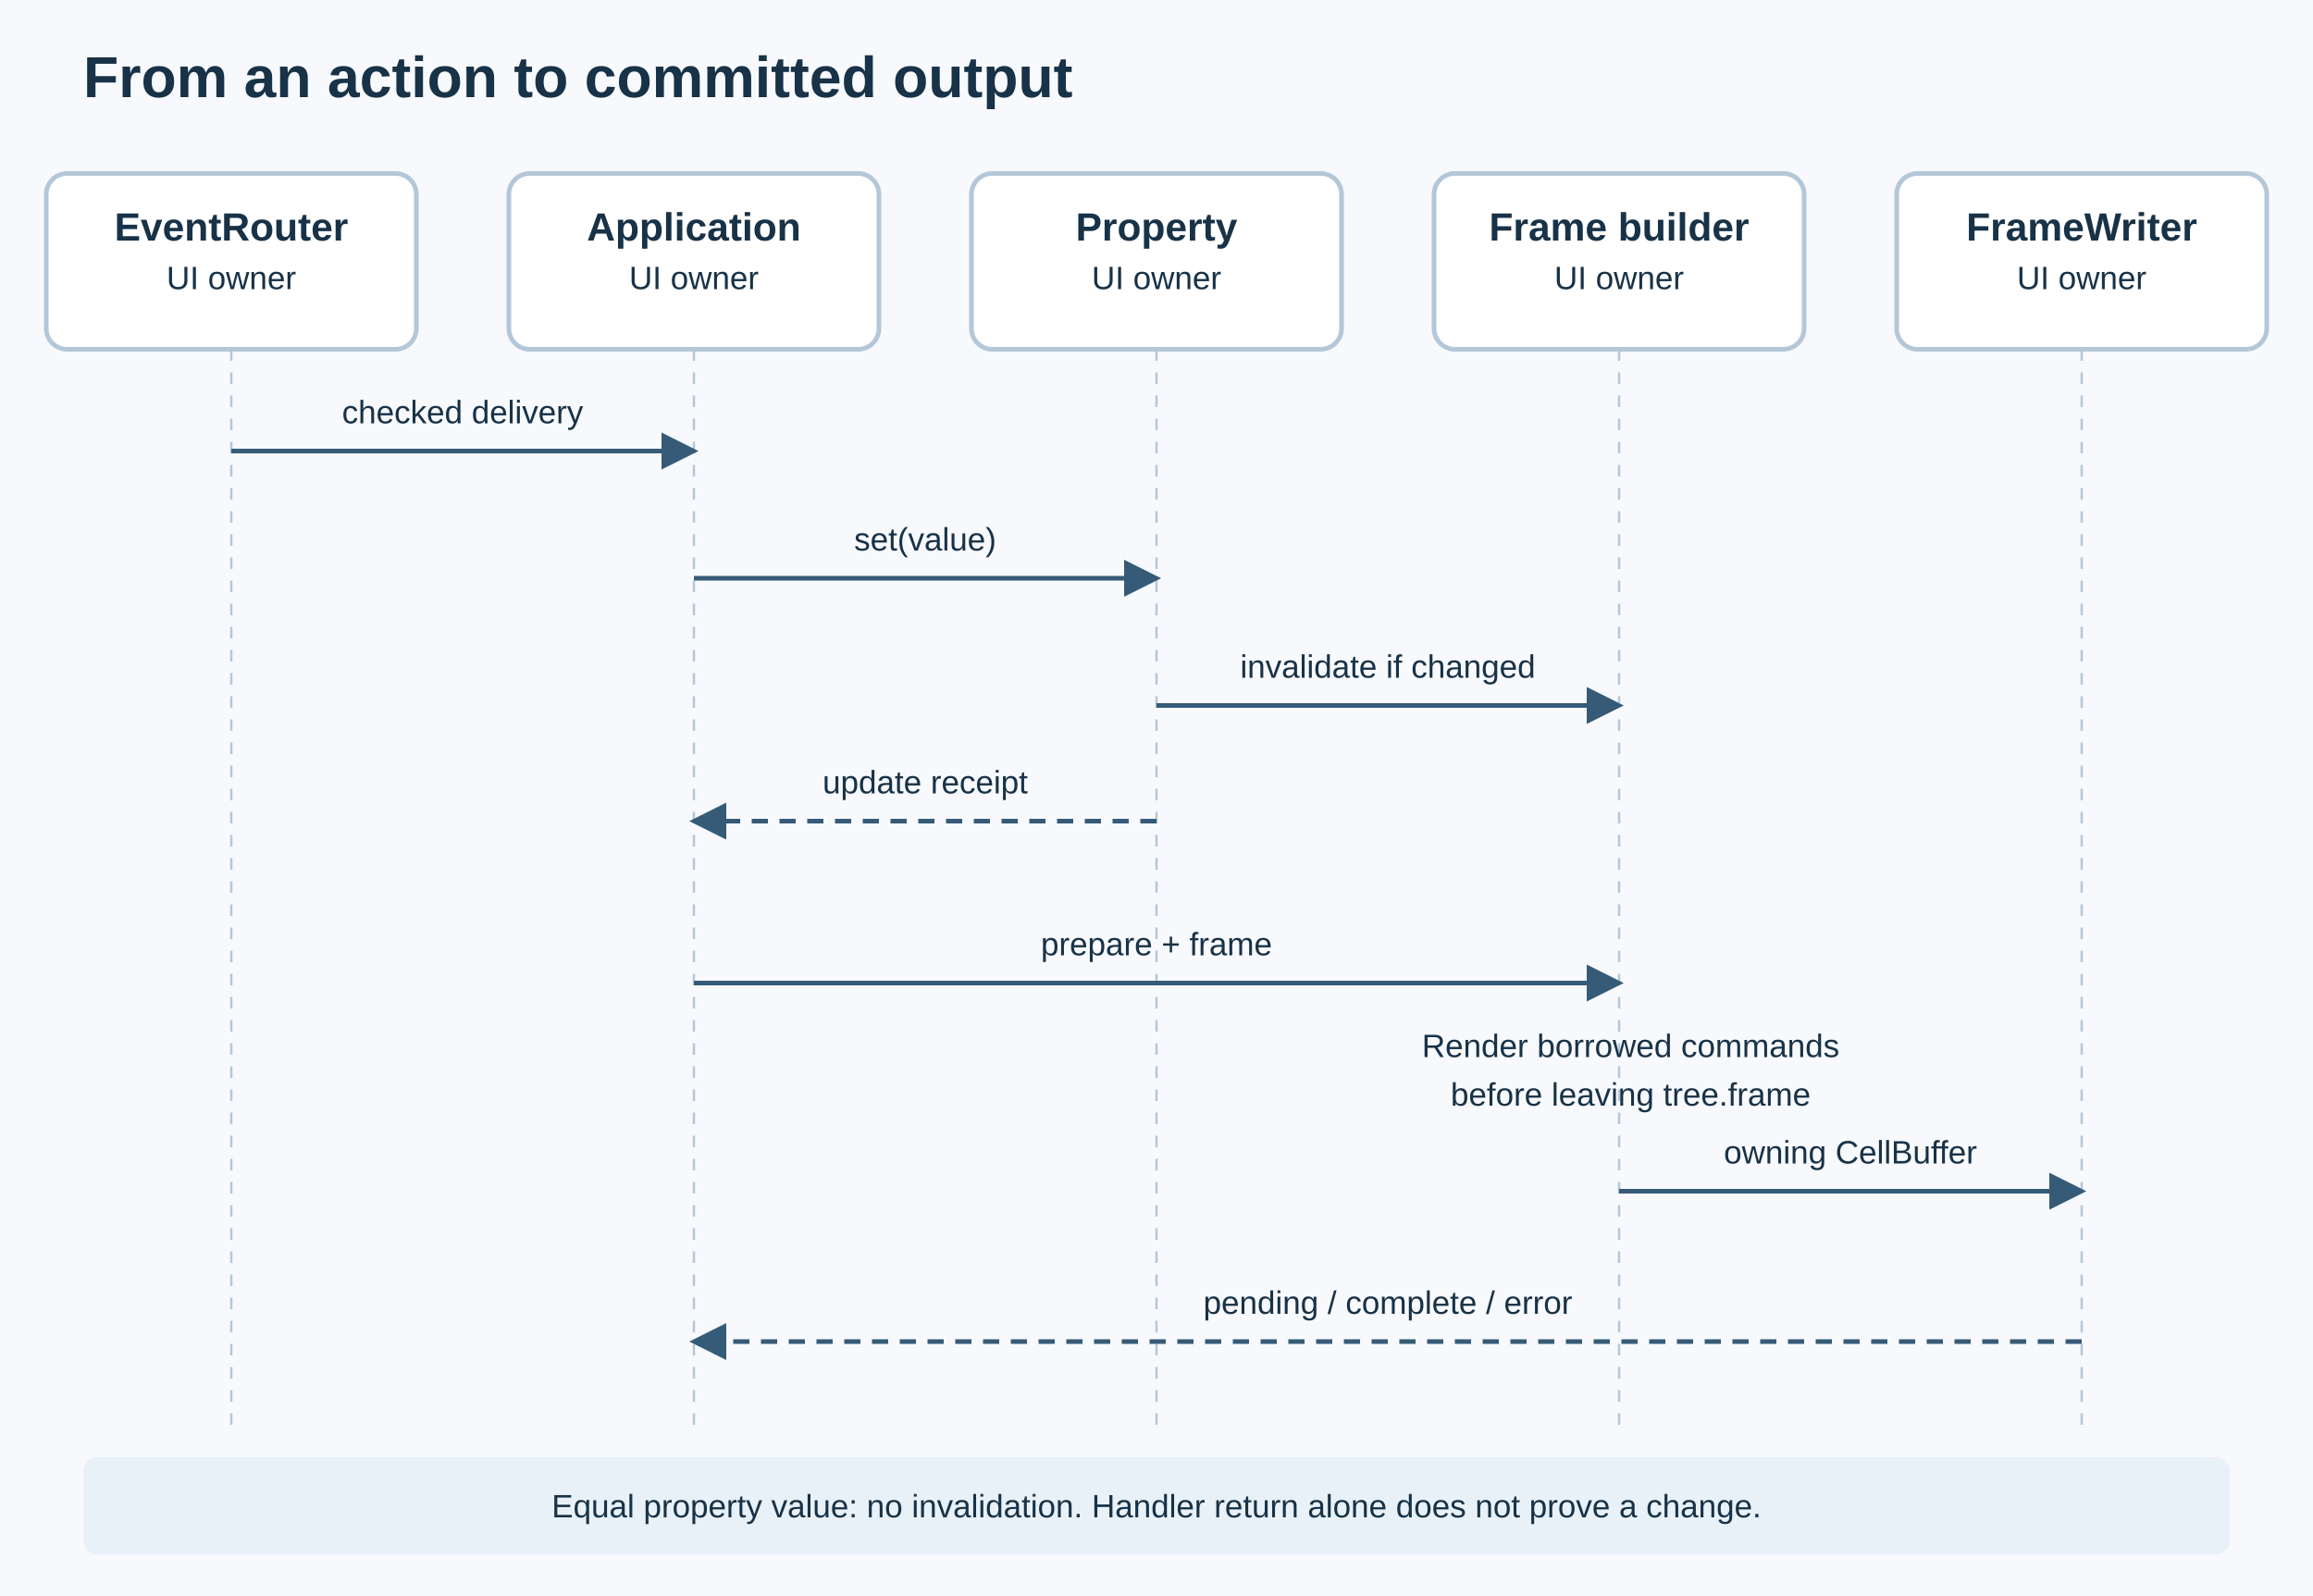
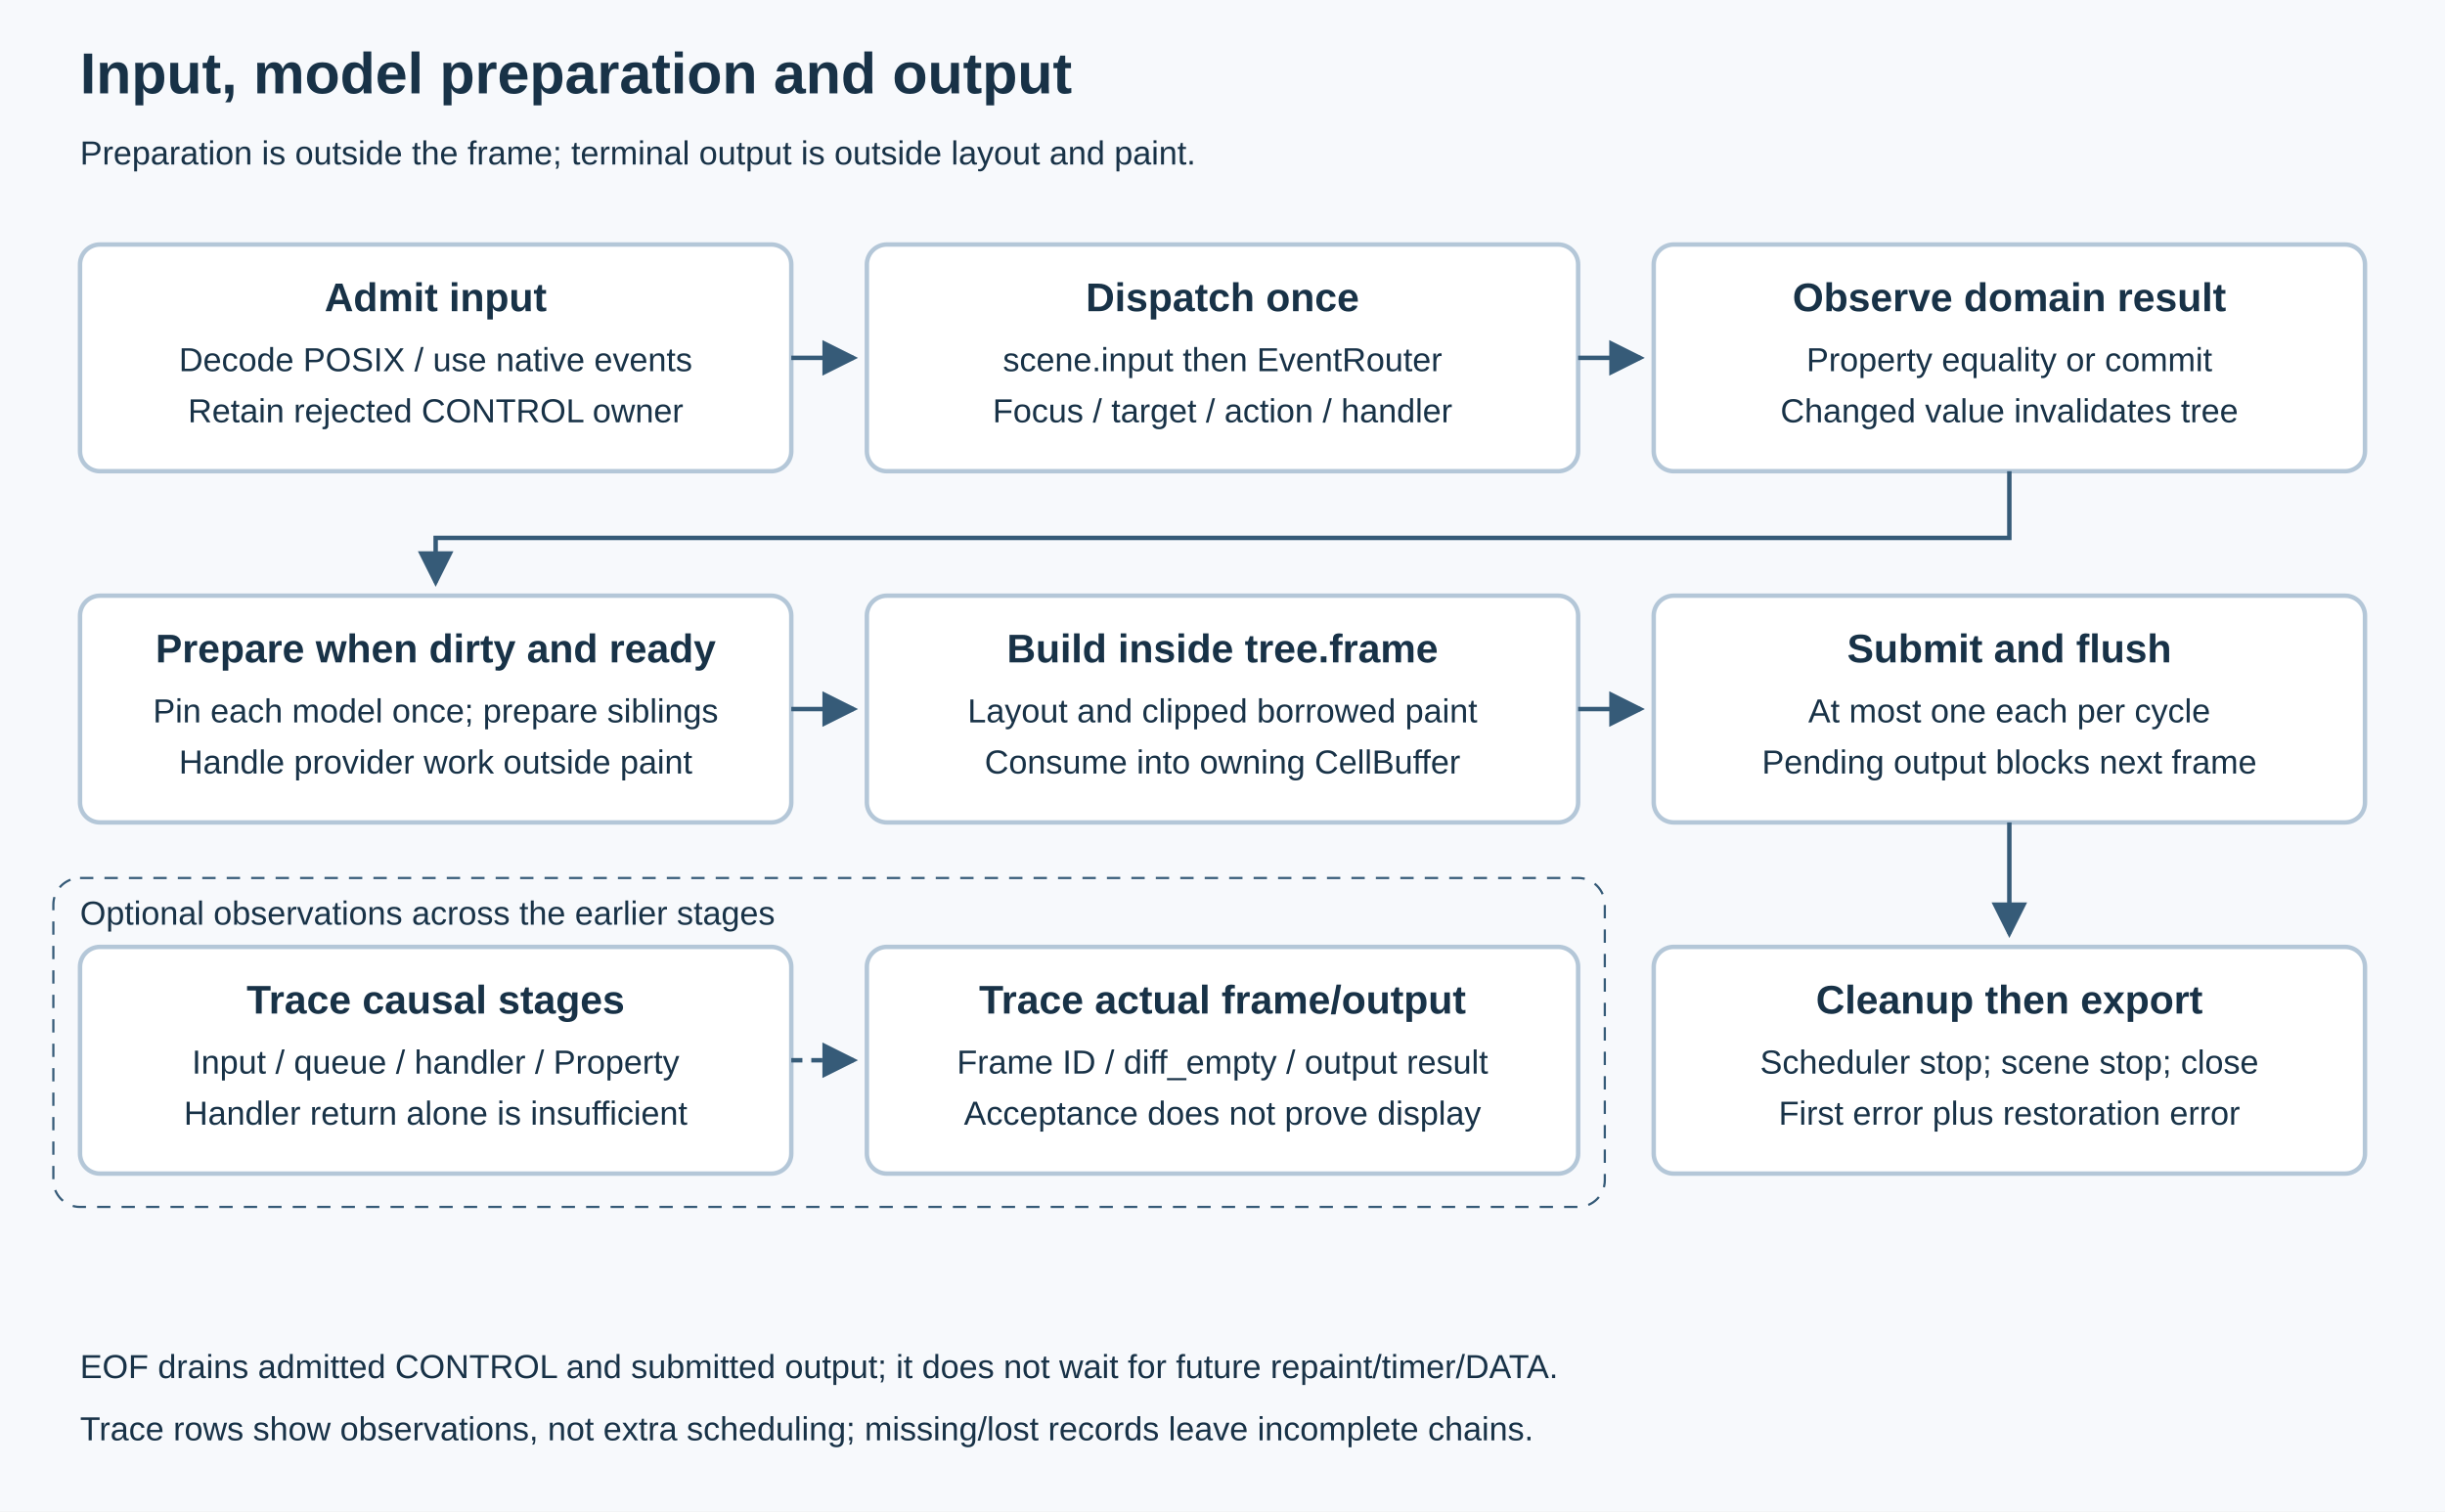
- <svg xmlns="http://www.w3.org/2000/svg" width="1000" height="690" viewBox="0 0 1000 690" role="img" aria-label="From an action to committed output">
+ <svg xmlns="http://www.w3.org/2000/svg" width="1100" height="680" viewBox="0 0 1100 680" role="img" aria-label="Input, model preparation and output">
  <defs>
    <marker id="arrow" markerWidth="8" markerHeight="8" refX="7" refY="4" orient="auto">
      <path d="M0,0 L8,4 L0,8" fill="#365b78" />
    </marker>
  </defs>
-   <style>text{font-family:Arial,sans-serif;fill:#183247} .title{font-size:25px;font-weight:bold} .label{font-size:17px;font-weight:bold} .detail{font-size:14px} .edge{fill:none;stroke:#365b78;stroke-width:2;marker-end:url(#arrow)}</style>
-   <rect width="1000" height="690" fill="#f7f9fc" />
-   <text x="36" y="42" class="title">From an action to committed output</text>
-   <rect x="20" y="75" width="160" height="76" rx="9" fill="#fff" stroke="#b4c7d8" stroke-width="2" />
-   <text x="100.0" y="104" text-anchor="middle" class="label">EventRouter</text>
-   <text x="100.0" y="125" text-anchor="middle" class="detail">UI owner</text>
-   <path d="M100,151 L100,620" stroke="#b4c7d8" stroke-dasharray="5 5" />
-   <rect x="220" y="75" width="160" height="76" rx="9" fill="#fff" stroke="#b4c7d8" stroke-width="2" />
-   <text x="300.0" y="104" text-anchor="middle" class="label">Application</text>
-   <text x="300.0" y="125" text-anchor="middle" class="detail">UI owner</text>
-   <path d="M300,151 L300,620" stroke="#b4c7d8" stroke-dasharray="5 5" />
-   <rect x="420" y="75" width="160" height="76" rx="9" fill="#fff" stroke="#b4c7d8" stroke-width="2" />
-   <text x="500.0" y="104" text-anchor="middle" class="label">Property</text>
-   <text x="500.0" y="125" text-anchor="middle" class="detail">UI owner</text>
-   <path d="M500,151 L500,620" stroke="#b4c7d8" stroke-dasharray="5 5" />
-   <rect x="620" y="75" width="160" height="76" rx="9" fill="#fff" stroke="#b4c7d8" stroke-width="2" />
-   <text x="700.0" y="104" text-anchor="middle" class="label">Frame builder</text>
-   <text x="700.0" y="125" text-anchor="middle" class="detail">UI owner</text>
-   <path d="M700,151 L700,620" stroke="#b4c7d8" stroke-dasharray="5 5" />
-   <rect x="820" y="75" width="160" height="76" rx="9" fill="#fff" stroke="#b4c7d8" stroke-width="2" />
-   <text x="900.0" y="104" text-anchor="middle" class="label">FrameWriter</text>
-   <text x="900.0" y="125" text-anchor="middle" class="detail">UI owner</text>
-   <path d="M900,151 L900,620" stroke="#b4c7d8" stroke-dasharray="5 5" />
-   <path class="edge" d="M100,195 L300,195" />
-   <text x="200.0" y="183" text-anchor="middle" class="detail">checked delivery</text>
-   <path class="edge" d="M300,250 L500,250" />
-   <text x="400.0" y="238" text-anchor="middle" class="detail">set(value)</text>
-   <path class="edge" d="M500,305 L700,305" />
-   <text x="600.0" y="293" text-anchor="middle" class="detail">invalidate if changed</text>
-   <path class="edge" d="M500,355 L300,355" stroke-dasharray="7 5" />
-   <text x="400.0" y="343" text-anchor="middle" class="detail">update receipt</text>
-   <path class="edge" d="M300,425 L700,425" />
-   <text x="500.0" y="413" text-anchor="middle" class="detail">prepare + frame</text>
-   <path class="edge" d="M700,515 L900,515" />
-   <text x="800.0" y="503" text-anchor="middle" class="detail">owning CellBuffer</text>
-   <path class="edge" d="M900,580 L300,580" stroke-dasharray="7 5" />
-   <text x="600.0" y="568" text-anchor="middle" class="detail">pending / complete / error</text>
-   <text x="705" y="457" text-anchor="middle" class="detail">Render borrowed commands</text>
-   <text x="705" y="478" text-anchor="middle" class="detail">before leaving tree.frame</text>
-   <rect x="36" y="630" width="928" height="42" rx="6" fill="#e8f1f7" />
-   <text x="500" y="656" text-anchor="middle" class="detail">Equal property value: no invalidation. Handler return alone does not prove a change.</text>
+   <style>text{font-family:Arial,sans-serif;fill:#183247}.title{font-size:26px;font-weight:bold}.label{font-size:18px;font-weight:bold}.detail{font-size:15px}.edge{fill:none;stroke:#365b78;stroke-width:2;marker-end:url(#arrow)}</style>
+   <rect width="1100" height="680" fill="#f7f9fc" />
+   <text x="36" y="42" class="title">Input, model preparation and output</text>
+   <text x="36" y="74" class="detail">Preparation is outside the frame; terminal output is outside layout and paint.</text>
+   <rect x="36" y="110" width="320" height="102" rx="9" fill="#fff" stroke="#b4c7d8" stroke-width="2" />
+   <text x="196" y="140" text-anchor="middle" class="label">Admit input</text>
+   <text x="196" y="167" text-anchor="middle" class="detail">Decode POSIX / use native events</text>
+   <text x="196" y="190" text-anchor="middle" class="detail">Retain rejected CONTROL owner</text>
+   <path class="edge" d="M356,161 L384,161" />
+   <rect x="390" y="110" width="320" height="102" rx="9" fill="#fff" stroke="#b4c7d8" stroke-width="2" />
+   <text x="550" y="140" text-anchor="middle" class="label">Dispatch once</text>
+   <text x="550" y="167" text-anchor="middle" class="detail">scene.input then EventRouter</text>
+   <text x="550" y="190" text-anchor="middle" class="detail">Focus / target / action / handler</text>
+   <path class="edge" d="M710,161 L738,161" />
+   <rect x="744" y="110" width="320" height="102" rx="9" fill="#fff" stroke="#b4c7d8" stroke-width="2" />
+   <text x="904" y="140" text-anchor="middle" class="label">Observe domain result</text>
+   <text x="904" y="167" text-anchor="middle" class="detail">Property equality or commit</text>
+   <text x="904" y="190" text-anchor="middle" class="detail">Changed value invalidates tree</text>
+   <path class="edge" d="M904,212 V242 H196 V262" />
+   <rect x="36" y="268" width="320" height="102" rx="9" fill="#fff" stroke="#b4c7d8" stroke-width="2" />
+   <text x="196" y="298" text-anchor="middle" class="label">Prepare when dirty and ready</text>
+   <text x="196" y="325" text-anchor="middle" class="detail">Pin each model once; prepare siblings</text>
+   <text x="196" y="348" text-anchor="middle" class="detail">Handle provider work outside paint</text>
+   <path class="edge" d="M356,319 L384,319" />
+   <rect x="390" y="268" width="320" height="102" rx="9" fill="#fff" stroke="#b4c7d8" stroke-width="2" />
+   <text x="550" y="298" text-anchor="middle" class="label">Build inside tree.frame</text>
+   <text x="550" y="325" text-anchor="middle" class="detail">Layout and clipped borrowed paint</text>
+   <text x="550" y="348" text-anchor="middle" class="detail">Consume into owning CellBuffer</text>
+   <path class="edge" d="M710,319 L738,319" />
+   <rect x="744" y="268" width="320" height="102" rx="9" fill="#fff" stroke="#b4c7d8" stroke-width="2" />
+   <text x="904" y="298" text-anchor="middle" class="label">Submit and flush</text>
+   <text x="904" y="325" text-anchor="middle" class="detail">At most one each per cycle</text>
+   <text x="904" y="348" text-anchor="middle" class="detail">Pending output blocks next frame</text>
+   <path class="edge" d="M904,370 V420" />
+   <rect x="24" y="395" width="698" height="148" rx="12" fill="none" stroke="#365b78" stroke-dasharray="6 5" />
+   <text x="36" y="416" class="detail">Optional observations across the earlier stages</text>
+   <rect x="36" y="426" width="320" height="102" rx="9" fill="#fff" stroke="#b4c7d8" stroke-width="2" />
+   <text x="196" y="456" text-anchor="middle" class="label">Trace causal stages</text>
+   <text x="196" y="483" text-anchor="middle" class="detail">Input / queue / handler / Property</text>
+   <text x="196" y="506" text-anchor="middle" class="detail">Handler return alone is insufficient</text>
+   <path class="edge" stroke-dasharray="5 4" d="M356,477 L384,477" />
+   <rect x="390" y="426" width="320" height="102" rx="9" fill="#fff" stroke="#b4c7d8" stroke-width="2" />
+   <text x="550" y="456" text-anchor="middle" class="label">Trace actual frame/output</text>
+   <text x="550" y="483" text-anchor="middle" class="detail">Frame ID / diff_empty / output result</text>
+   <text x="550" y="506" text-anchor="middle" class="detail">Acceptance does not prove display</text>
+   <rect x="744" y="426" width="320" height="102" rx="9" fill="#fff" stroke="#b4c7d8" stroke-width="2" />
+   <text x="904" y="456" text-anchor="middle" class="label">Cleanup then export</text>
+   <text x="904" y="483" text-anchor="middle" class="detail">Scheduler stop; scene stop; close</text>
+   <text x="904" y="506" text-anchor="middle" class="detail">First error plus restoration error</text>
+   <text x="36" y="620" class="detail">EOF drains admitted CONTROL and submitted output; it does not wait for future repaint/timer/DATA.</text>
+   <text x="36" y="648" class="detail">Trace rows show observations, not extra scheduling; missing/lost records leave incomplete chains.</text>
</svg>
